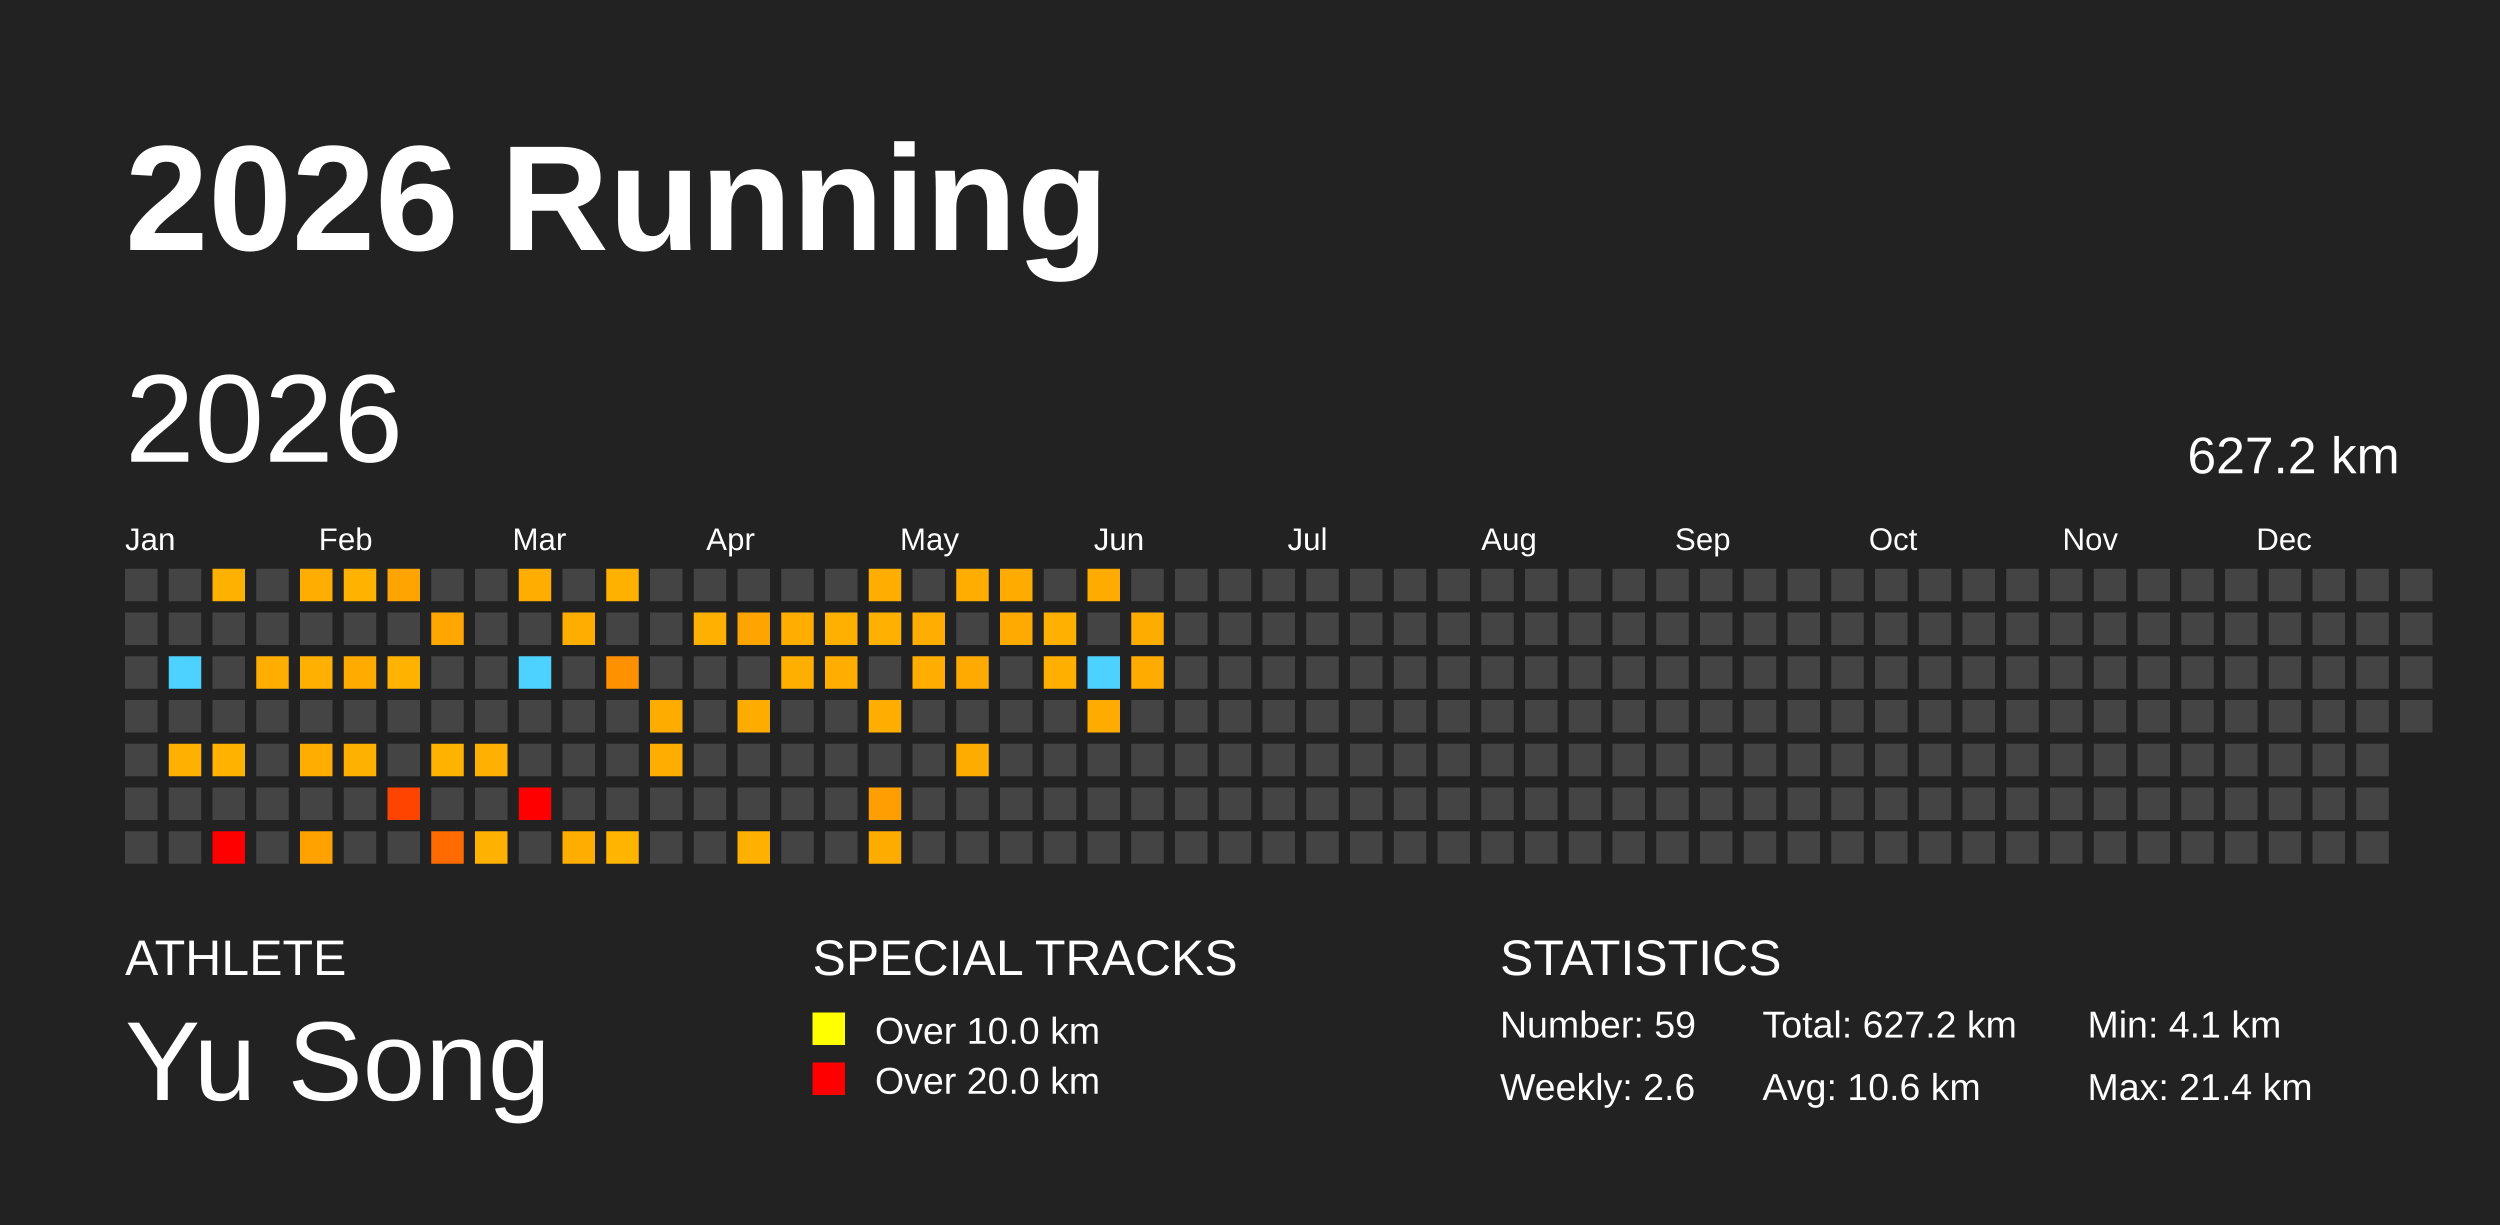
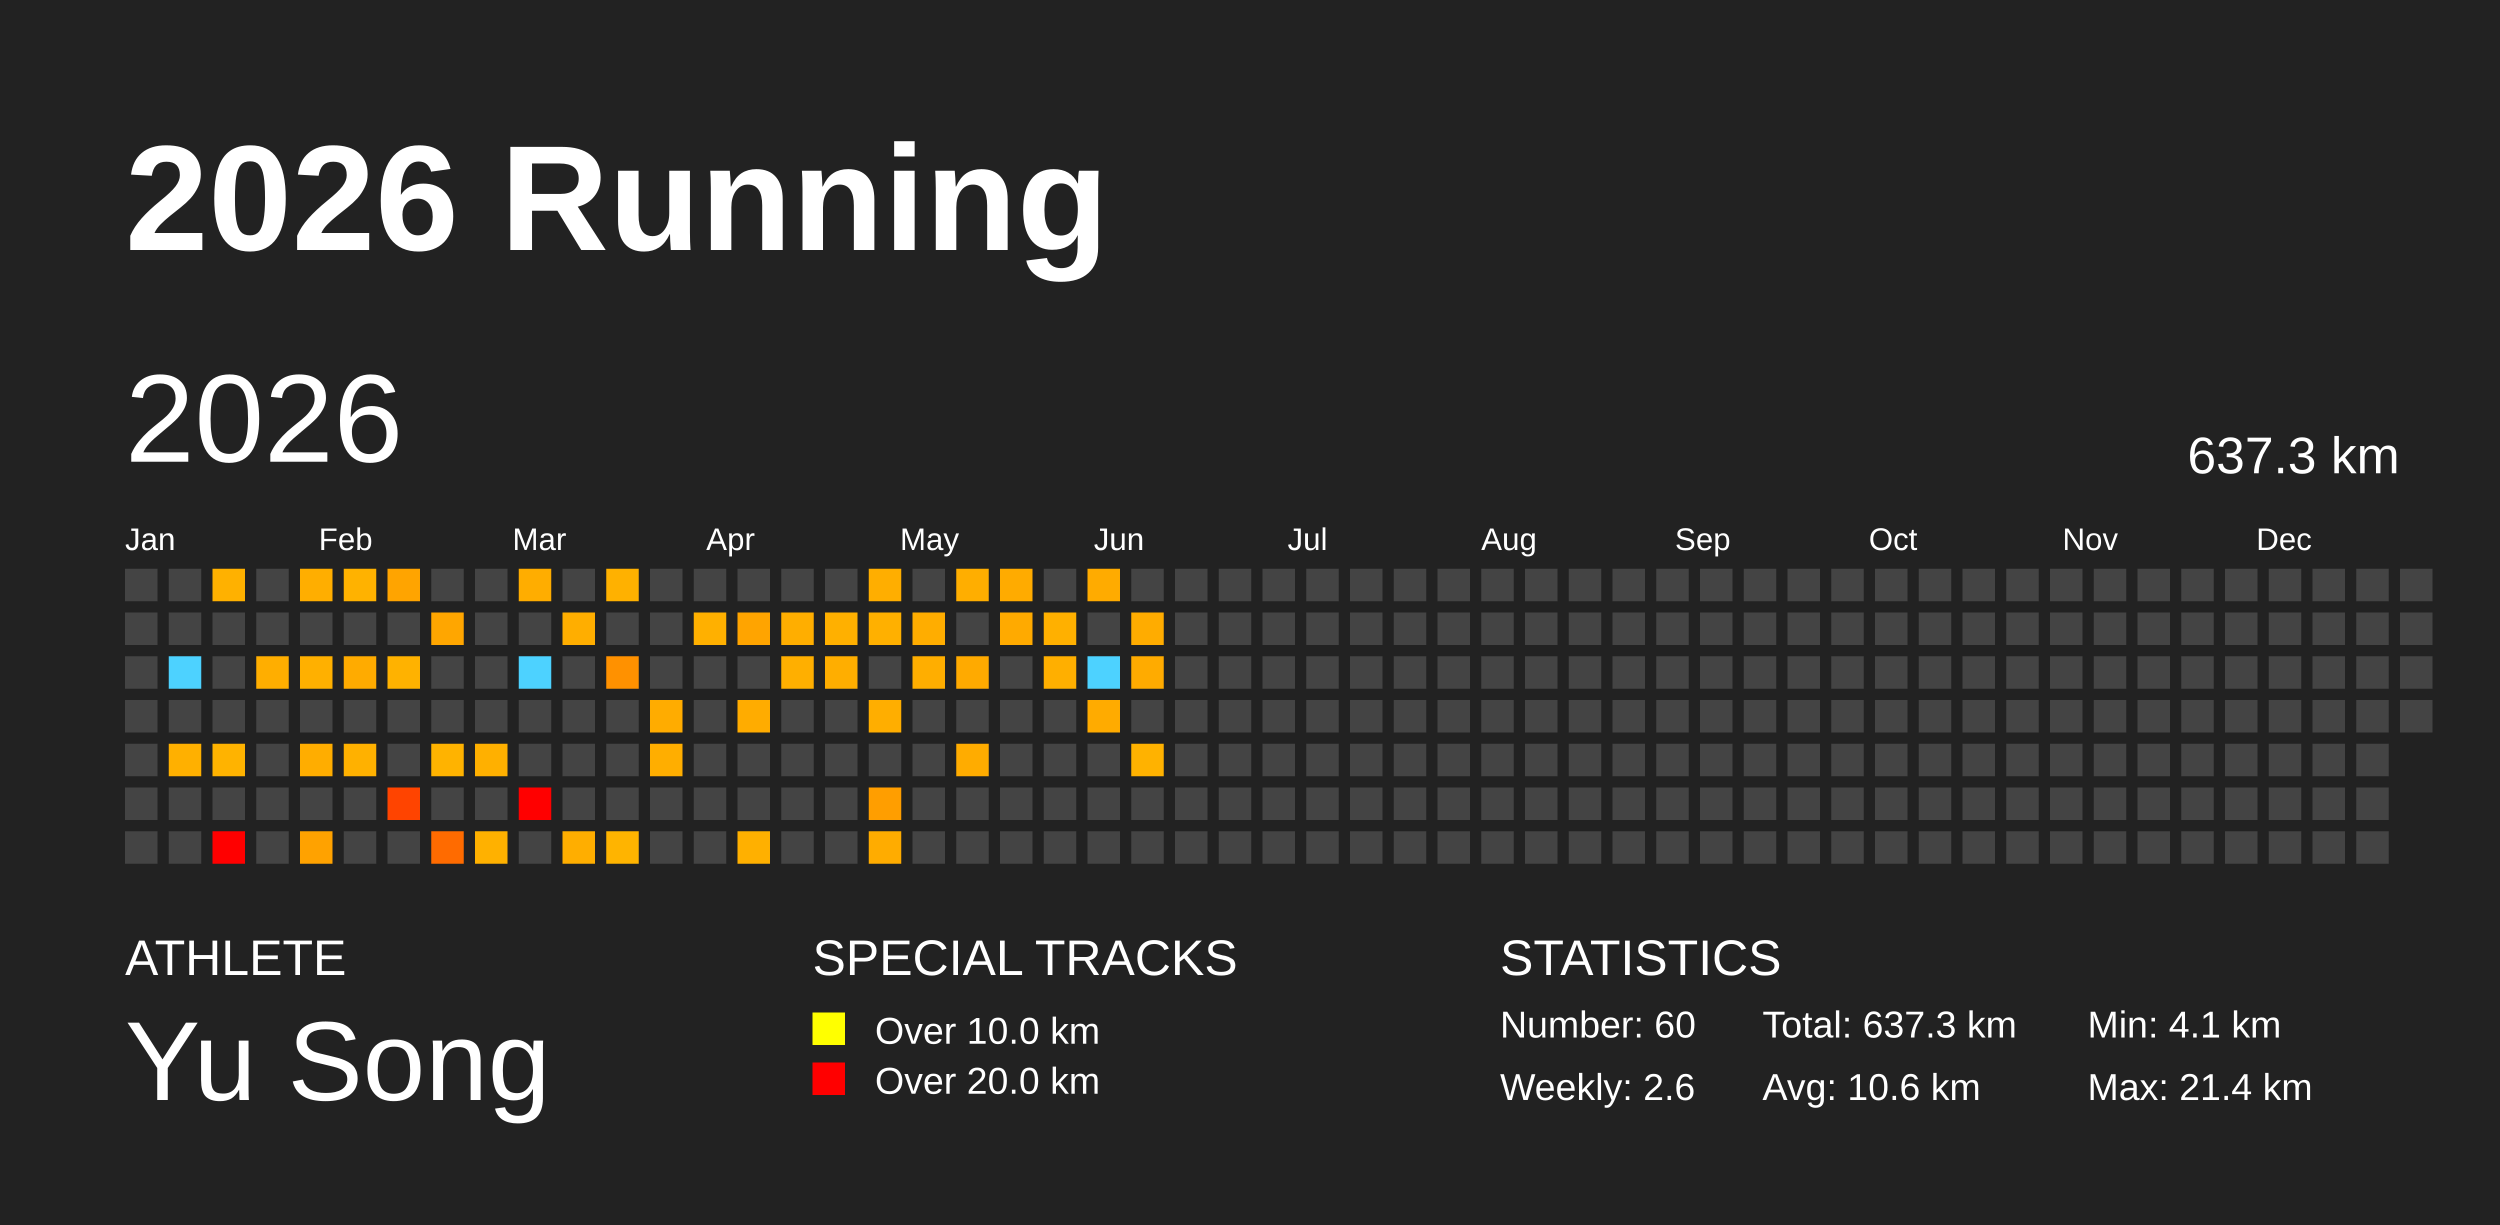
<svg xmlns="http://www.w3.org/2000/svg" baseProfile="full" height="98mm" version="1.1" viewBox="0,0,200,98" width="200mm">
  <defs />
  <rect fill="#222222" height="98" width="200" x="0" y="0" />
  <text fill="#FFFFFF" style="font-size:12px; font-family:Arial; font-weight:bold;" x="10" y="20">2026 Running</text>
  <text fill="#FFFFFF" style="font-size:4px; font-family:Arial" x="10" y="78">ATHLETE</text>
  <text fill="#FFFFFF" style="font-size:9px; font-family:Arial" x="10" y="88">Yu Song</text>
  <text fill="#FFFFFF" style="font-size:4px; font-family:Arial" x="65" y="78">SPECIAL TRACKS</text>
  <rect fill="yellow" height="2.6" width="2.6" x="65" y="81" />
  <text fill="#FFFFFF" style="font-size:3px; font-family:Arial" x="70" y="83.5">Over 10.0 km</text>
  <rect fill="red" height="2.6" width="2.6" x="65" y="85" />
  <text fill="#FFFFFF" style="font-size:3px; font-family:Arial" x="70" y="87.5">Over 20.0 km</text>
  <text fill="#FFFFFF" style="font-size:4px; font-family:Arial" x="120" y="78">STATISTICS</text>
-   <text fill="#FFFFFF" style="font-size:3px; font-family:Arial" x="120" y="83">Number: 59</text>
+   <text fill="#FFFFFF" style="font-size:3px; font-family:Arial" x="120" y="83">Number: 60</text>
  <text fill="#FFFFFF" style="font-size:3px; font-family:Arial" x="120" y="88">Weekly: 2.6</text>
-   <text fill="#FFFFFF" style="font-size:3px; font-family:Arial" x="141" y="83">Total: 627.2 km</text>
+   <text fill="#FFFFFF" style="font-size:3px; font-family:Arial" x="141" y="83">Total: 637.3 km</text>
  <text fill="#FFFFFF" style="font-size:3px; font-family:Arial" x="141" y="88">Avg: 10.6 km</text>
  <text fill="#FFFFFF" style="font-size:3px; font-family:Arial" x="167" y="83">Min: 4.1 km</text>
  <text fill="#FFFFFF" style="font-size:3px; font-family:Arial" x="167" y="88">Max: 21.4 km</text>
  <text dominant-baseline="hanging" fill="#FFFFFF" style="font-size:10.0px; font-family:Arial;" x="10" y="30">2026</text>
-   <text dominant-baseline="hanging" fill="#FFFFFF" style="font-size:4.125px; font-family:Arial;" x="175" y="35">627.2 km</text>
+   <text dominant-baseline="hanging" fill="#FFFFFF" style="font-size:4.125px; font-family:Arial;" x="175" y="35">637.3 km</text>
  <text fill="#FFFFFF" style="font-size:2.5px; font-family:Arial" x="10.0" y="44">Jan</text>
  <text fill="#FFFFFF" style="font-size:2.5px; font-family:Arial" x="25.5" y="44">Feb</text>
  <text fill="#FFFFFF" style="font-size:2.5px; font-family:Arial" x="41.0" y="44">Mar</text>
  <text fill="#FFFFFF" style="font-size:2.5px; font-family:Arial" x="56.5" y="44">Apr</text>
  <text fill="#FFFFFF" style="font-size:2.5px; font-family:Arial" x="72.0" y="44">May</text>
  <text fill="#FFFFFF" style="font-size:2.5px; font-family:Arial" x="87.5" y="44">Jun</text>
  <text fill="#FFFFFF" style="font-size:2.5px; font-family:Arial" x="103.0" y="44">Jul</text>
  <text fill="#FFFFFF" style="font-size:2.5px; font-family:Arial" x="118.5" y="44">Aug</text>
  <text fill="#FFFFFF" style="font-size:2.5px; font-family:Arial" x="134.0" y="44">Sep</text>
  <text fill="#FFFFFF" style="font-size:2.5px; font-family:Arial" x="149.5" y="44">Oct</text>
  <text fill="#FFFFFF" style="font-size:2.5px; font-family:Arial" x="165.0" y="44">Nov</text>
  <text fill="#FFFFFF" style="font-size:2.5px; font-family:Arial" x="180.5" y="44">Dec</text>
  <rect fill="#444444" height="2.6" width="2.6" x="10.0" y="45.5" />
  <rect fill="#444444" height="2.6" width="2.6" x="10.0" y="49.0" />
  <rect fill="#444444" height="2.6" width="2.6" x="10.0" y="52.5" />
  <rect fill="#444444" height="2.6" width="2.6" x="10.0" y="56.0" />
  <rect fill="#444444" height="2.6" width="2.6" x="10.0" y="59.5" />
  <rect fill="#444444" height="2.6" width="2.6" x="10.0" y="63.0" />
  <rect fill="#444444" height="2.6" width="2.6" x="10.0" y="66.5" />
  <rect fill="#444444" height="2.6" width="2.6" x="13.5" y="45.5" />
  <rect fill="#444444" height="2.6" width="2.6" x="13.5" y="49.0" />
  <rect fill="#4dd2ff" height="2.6" width="2.6" x="13.5" y="52.5" />
  <rect fill="#444444" height="2.6" width="2.6" x="13.5" y="56.0" />
  <rect fill="#ffb000" height="2.6" width="2.6" x="13.5" y="59.5" />
  <rect fill="#444444" height="2.6" width="2.6" x="13.5" y="63.0" />
  <rect fill="#444444" height="2.6" width="2.6" x="13.5" y="66.5" />
  <rect fill="#ffb100" height="2.6" width="2.6" x="17.0" y="45.5" />
  <rect fill="#444444" height="2.6" width="2.6" x="17.0" y="49.0" />
  <rect fill="#444444" height="2.6" width="2.6" x="17.0" y="52.5" />
  <rect fill="#444444" height="2.6" width="2.6" x="17.0" y="56.0" />
  <rect fill="#ffb300" height="2.6" width="2.6" x="17.0" y="59.5" />
  <rect fill="#444444" height="2.6" width="2.6" x="17.0" y="63.0" />
  <rect fill="red" height="2.6" width="2.6" x="17.0" y="66.5" />
  <rect fill="#444444" height="2.6" width="2.6" x="20.5" y="45.5" />
  <rect fill="#444444" height="2.6" width="2.6" x="20.5" y="49.0" />
  <rect fill="#ffae00" height="2.6" width="2.6" x="20.5" y="52.5" />
  <rect fill="#444444" height="2.6" width="2.6" x="20.5" y="56.0" />
  <rect fill="#444444" height="2.6" width="2.6" x="20.5" y="59.5" />
  <rect fill="#444444" height="2.6" width="2.6" x="20.5" y="63.0" />
  <rect fill="#444444" height="2.6" width="2.6" x="20.5" y="66.5" />
  <rect fill="#ffae00" height="2.6" width="2.6" x="24.0" y="45.5" />
  <rect fill="#444444" height="2.6" width="2.6" x="24.0" y="49.0" />
  <rect fill="#ffb000" height="2.6" width="2.6" x="24.0" y="52.5" />
  <rect fill="#444444" height="2.6" width="2.6" x="24.0" y="56.0" />
  <rect fill="#ffad00" height="2.6" width="2.6" x="24.0" y="59.5" />
  <rect fill="#444444" height="2.6" width="2.6" x="24.0" y="63.0" />
  <rect fill="#ffa200" height="2.6" width="2.6" x="24.0" y="66.5" />
  <rect fill="#ffb200" height="2.6" width="2.6" x="27.5" y="45.5" />
  <rect fill="#444444" height="2.6" width="2.6" x="27.5" y="49.0" />
  <rect fill="#ffab00" height="2.6" width="2.6" x="27.5" y="52.5" />
  <rect fill="#444444" height="2.6" width="2.6" x="27.5" y="56.0" />
  <rect fill="#ffb100" height="2.6" width="2.6" x="27.5" y="59.5" />
  <rect fill="#444444" height="2.6" width="2.6" x="27.5" y="63.0" />
  <rect fill="#444444" height="2.6" width="2.6" x="27.5" y="66.5" />
  <rect fill="#ffa400" height="2.6" width="2.6" x="31.0" y="45.5" />
  <rect fill="#444444" height="2.6" width="2.6" x="31.0" y="49.0" />
  <rect fill="#ffb200" height="2.6" width="2.6" x="31.0" y="52.5" />
  <rect fill="#444444" height="2.6" width="2.6" x="31.0" y="56.0" />
  <rect fill="#444444" height="2.6" width="2.6" x="31.0" y="59.5" />
  <rect fill="#ff4400" height="2.6" width="2.6" x="31.0" y="63.0" />
  <rect fill="#444444" height="2.6" width="2.6" x="31.0" y="66.5" />
  <rect fill="#444444" height="2.6" width="2.6" x="34.5" y="45.5" />
  <rect fill="#ffa600" height="2.6" width="2.6" x="34.5" y="49.0" />
  <rect fill="#444444" height="2.6" width="2.6" x="34.5" y="52.5" />
  <rect fill="#444444" height="2.6" width="2.6" x="34.5" y="56.0" />
  <rect fill="#ffb300" height="2.6" width="2.6" x="34.5" y="59.5" />
  <rect fill="#444444" height="2.6" width="2.6" x="34.5" y="63.0" />
  <rect fill="#ff6b00" height="2.6" width="2.6" x="34.5" y="66.5" />
  <rect fill="#444444" height="2.6" width="2.6" x="38.0" y="45.5" />
  <rect fill="#444444" height="2.6" width="2.6" x="38.0" y="49.0" />
  <rect fill="#444444" height="2.6" width="2.6" x="38.0" y="52.5" />
  <rect fill="#444444" height="2.6" width="2.6" x="38.0" y="56.0" />
  <rect fill="#ffb000" height="2.6" width="2.6" x="38.0" y="59.5" />
  <rect fill="#444444" height="2.6" width="2.6" x="38.0" y="63.0" />
  <rect fill="#ffb100" height="2.6" width="2.6" x="38.0" y="66.5" />
  <rect fill="#ffad00" height="2.6" width="2.6" x="41.5" y="45.5" />
  <rect fill="#444444" height="2.6" width="2.6" x="41.5" y="49.0" />
  <rect fill="#4dd2ff" height="2.6" width="2.6" x="41.5" y="52.5" />
  <rect fill="#444444" height="2.6" width="2.6" x="41.5" y="56.0" />
  <rect fill="#444444" height="2.6" width="2.6" x="41.5" y="59.5" />
  <rect fill="red" height="2.6" width="2.6" x="41.5" y="63.0" />
  <rect fill="#444444" height="2.6" width="2.6" x="41.5" y="66.5" />
  <rect fill="#444444" height="2.6" width="2.6" x="45.0" y="45.5" />
  <rect fill="#ffae00" height="2.6" width="2.6" x="45.0" y="49.0" />
  <rect fill="#444444" height="2.6" width="2.6" x="45.0" y="52.5" />
  <rect fill="#444444" height="2.6" width="2.6" x="45.0" y="56.0" />
  <rect fill="#444444" height="2.6" width="2.6" x="45.0" y="59.5" />
  <rect fill="#444444" height="2.6" width="2.6" x="45.0" y="63.0" />
  <rect fill="#ffae00" height="2.6" width="2.6" x="45.0" y="66.5" />
  <rect fill="#ffb100" height="2.6" width="2.6" x="48.5" y="45.5" />
  <rect fill="#444444" height="2.6" width="2.6" x="48.5" y="49.0" />
  <rect fill="#ff9100" height="2.6" width="2.6" x="48.5" y="52.5" />
  <rect fill="#444444" height="2.6" width="2.6" x="48.5" y="56.0" />
  <rect fill="#444444" height="2.6" width="2.6" x="48.5" y="59.5" />
  <rect fill="#444444" height="2.6" width="2.6" x="48.5" y="63.0" />
  <rect fill="#ffb400" height="2.6" width="2.6" x="48.5" y="66.5" />
  <rect fill="#444444" height="2.6" width="2.6" x="52.0" y="45.5" />
  <rect fill="#444444" height="2.6" width="2.6" x="52.0" y="49.0" />
  <rect fill="#444444" height="2.6" width="2.6" x="52.0" y="52.5" />
  <rect fill="#ffac00" height="2.6" width="2.6" x="52.0" y="56.0" />
  <rect fill="#ffae00" height="2.6" width="2.6" x="52.0" y="59.5" />
  <rect fill="#444444" height="2.6" width="2.6" x="52.0" y="63.0" />
  <rect fill="#444444" height="2.6" width="2.6" x="52.0" y="66.5" />
  <rect fill="#444444" height="2.6" width="2.6" x="55.5" y="45.5" />
  <rect fill="#ffb000" height="2.6" width="2.6" x="55.5" y="49.0" />
  <rect fill="#444444" height="2.6" width="2.6" x="55.5" y="52.5" />
  <rect fill="#444444" height="2.6" width="2.6" x="55.5" y="56.0" />
  <rect fill="#444444" height="2.6" width="2.6" x="55.5" y="59.5" />
  <rect fill="#444444" height="2.6" width="2.6" x="55.5" y="63.0" />
  <rect fill="#444444" height="2.6" width="2.6" x="55.5" y="66.5" />
  <rect fill="#444444" height="2.6" width="2.6" x="59.0" y="45.5" />
  <rect fill="#ffa400" height="2.6" width="2.6" x="59.0" y="49.0" />
  <rect fill="#444444" height="2.6" width="2.6" x="59.0" y="52.5" />
  <rect fill="#ffac00" height="2.6" width="2.6" x="59.0" y="56.0" />
  <rect fill="#444444" height="2.6" width="2.6" x="59.0" y="59.5" />
  <rect fill="#444444" height="2.6" width="2.6" x="59.0" y="63.0" />
  <rect fill="#ffb000" height="2.6" width="2.6" x="59.0" y="66.5" />
  <rect fill="#444444" height="2.6" width="2.6" x="62.5" y="45.5" />
  <rect fill="#ffae00" height="2.6" width="2.6" x="62.5" y="49.0" />
  <rect fill="#ffaf00" height="2.6" width="2.6" x="62.5" y="52.5" />
  <rect fill="#444444" height="2.6" width="2.6" x="62.5" y="56.0" />
  <rect fill="#444444" height="2.6" width="2.6" x="62.5" y="59.5" />
  <rect fill="#444444" height="2.6" width="2.6" x="62.5" y="63.0" />
  <rect fill="#444444" height="2.6" width="2.6" x="62.5" y="66.5" />
  <rect fill="#444444" height="2.6" width="2.6" x="66.0" y="45.5" />
  <rect fill="#ffb000" height="2.6" width="2.6" x="66.0" y="49.0" />
  <rect fill="#ffae00" height="2.6" width="2.6" x="66.0" y="52.5" />
  <rect fill="#444444" height="2.6" width="2.6" x="66.0" y="56.0" />
  <rect fill="#444444" height="2.6" width="2.6" x="66.0" y="59.5" />
  <rect fill="#444444" height="2.6" width="2.6" x="66.0" y="63.0" />
  <rect fill="#444444" height="2.6" width="2.6" x="66.0" y="66.5" />
  <rect fill="#ffae00" height="2.6" width="2.6" x="69.5" y="45.5" />
  <rect fill="#ffb000" height="2.6" width="2.6" x="69.5" y="49.0" />
  <rect fill="#444444" height="2.6" width="2.6" x="69.5" y="52.5" />
  <rect fill="#ffae00" height="2.6" width="2.6" x="69.5" y="56.0" />
  <rect fill="#444444" height="2.6" width="2.6" x="69.5" y="59.5" />
  <rect fill="#ff9e00" height="2.6" width="2.6" x="69.5" y="63.0" />
  <rect fill="#ffac00" height="2.6" width="2.6" x="69.5" y="66.5" />
  <rect fill="#444444" height="2.6" width="2.6" x="73.0" y="45.5" />
  <rect fill="#ffad00" height="2.6" width="2.6" x="73.0" y="49.0" />
  <rect fill="#ffae00" height="2.6" width="2.6" x="73.0" y="52.5" />
  <rect fill="#444444" height="2.6" width="2.6" x="73.0" y="56.0" />
  <rect fill="#444444" height="2.6" width="2.6" x="73.0" y="59.5" />
  <rect fill="#444444" height="2.6" width="2.6" x="73.0" y="63.0" />
  <rect fill="#444444" height="2.6" width="2.6" x="73.0" y="66.5" />
  <rect fill="#ffae00" height="2.6" width="2.6" x="76.5" y="45.5" />
  <rect fill="#444444" height="2.6" width="2.6" x="76.5" y="49.0" />
  <rect fill="#ffaa00" height="2.6" width="2.6" x="76.5" y="52.5" />
  <rect fill="#444444" height="2.6" width="2.6" x="76.5" y="56.0" />
  <rect fill="#ffac00" height="2.6" width="2.6" x="76.5" y="59.5" />
  <rect fill="#444444" height="2.6" width="2.6" x="76.5" y="63.0" />
  <rect fill="#444444" height="2.6" width="2.6" x="76.5" y="66.5" />
  <rect fill="#ffab00" height="2.6" width="2.6" x="80.0" y="45.5" />
  <rect fill="#ffaa00" height="2.6" width="2.6" x="80.0" y="49.0" />
  <rect fill="#444444" height="2.6" width="2.6" x="80.0" y="52.5" />
  <rect fill="#444444" height="2.6" width="2.6" x="80.0" y="56.0" />
  <rect fill="#444444" height="2.6" width="2.6" x="80.0" y="59.5" />
  <rect fill="#444444" height="2.6" width="2.6" x="80.0" y="63.0" />
  <rect fill="#444444" height="2.6" width="2.6" x="80.0" y="66.5" />
  <rect fill="#444444" height="2.6" width="2.6" x="83.5" y="45.5" />
  <rect fill="#ffb000" height="2.6" width="2.6" x="83.5" y="49.0" />
  <rect fill="#ffaf00" height="2.6" width="2.6" x="83.5" y="52.5" />
  <rect fill="#444444" height="2.6" width="2.6" x="83.5" y="56.0" />
  <rect fill="#444444" height="2.6" width="2.6" x="83.5" y="59.5" />
  <rect fill="#444444" height="2.6" width="2.6" x="83.5" y="63.0" />
  <rect fill="#444444" height="2.6" width="2.6" x="83.5" y="66.5" />
  <rect fill="#ffab00" height="2.6" width="2.6" x="87.0" y="45.5" />
  <rect fill="#444444" height="2.6" width="2.6" x="87.0" y="49.0" />
  <rect fill="#4dd2ff" height="2.6" width="2.6" x="87.0" y="52.5" />
  <rect fill="#ffab00" height="2.6" width="2.6" x="87.0" y="56.0" />
  <rect fill="#444444" height="2.6" width="2.6" x="87.0" y="59.5" />
  <rect fill="#444444" height="2.6" width="2.6" x="87.0" y="63.0" />
  <rect fill="#444444" height="2.6" width="2.6" x="87.0" y="66.5" />
  <rect fill="#444444" height="2.6" width="2.6" x="90.5" y="45.5" />
  <rect fill="#ffac00" height="2.6" width="2.6" x="90.5" y="49.0" />
  <rect fill="#ffab00" height="2.6" width="2.6" x="90.5" y="52.5" />
  <rect fill="#444444" height="2.6" width="2.6" x="90.5" y="56.0" />
-   <rect fill="#444444" height="2.6" width="2.6" x="90.5" y="59.5" />
+   <rect fill="#ffb200" height="2.6" width="2.6" x="90.5" y="59.5" />
  <rect fill="#444444" height="2.6" width="2.6" x="90.5" y="63.0" />
  <rect fill="#444444" height="2.6" width="2.6" x="90.5" y="66.5" />
  <rect fill="#444444" height="2.6" width="2.6" x="94.0" y="45.5" />
  <rect fill="#444444" height="2.6" width="2.6" x="94.0" y="49.0" />
  <rect fill="#444444" height="2.6" width="2.6" x="94.0" y="52.5" />
  <rect fill="#444444" height="2.6" width="2.6" x="94.0" y="56.0" />
  <rect fill="#444444" height="2.6" width="2.6" x="94.0" y="59.5" />
  <rect fill="#444444" height="2.6" width="2.6" x="94.0" y="63.0" />
  <rect fill="#444444" height="2.6" width="2.6" x="94.0" y="66.5" />
  <rect fill="#444444" height="2.6" width="2.6" x="97.5" y="45.5" />
  <rect fill="#444444" height="2.6" width="2.6" x="97.5" y="49.0" />
  <rect fill="#444444" height="2.6" width="2.6" x="97.5" y="52.5" />
  <rect fill="#444444" height="2.6" width="2.6" x="97.5" y="56.0" />
  <rect fill="#444444" height="2.6" width="2.6" x="97.5" y="59.5" />
  <rect fill="#444444" height="2.6" width="2.6" x="97.5" y="63.0" />
  <rect fill="#444444" height="2.6" width="2.6" x="97.5" y="66.5" />
  <rect fill="#444444" height="2.6" width="2.6" x="101.0" y="45.5" />
  <rect fill="#444444" height="2.6" width="2.6" x="101.0" y="49.0" />
  <rect fill="#444444" height="2.6" width="2.6" x="101.0" y="52.5" />
  <rect fill="#444444" height="2.6" width="2.6" x="101.0" y="56.0" />
  <rect fill="#444444" height="2.6" width="2.6" x="101.0" y="59.5" />
  <rect fill="#444444" height="2.6" width="2.6" x="101.0" y="63.0" />
  <rect fill="#444444" height="2.6" width="2.6" x="101.0" y="66.5" />
  <rect fill="#444444" height="2.6" width="2.6" x="104.5" y="45.5" />
  <rect fill="#444444" height="2.6" width="2.6" x="104.5" y="49.0" />
  <rect fill="#444444" height="2.6" width="2.6" x="104.5" y="52.5" />
  <rect fill="#444444" height="2.6" width="2.6" x="104.5" y="56.0" />
  <rect fill="#444444" height="2.6" width="2.6" x="104.5" y="59.5" />
  <rect fill="#444444" height="2.6" width="2.6" x="104.5" y="63.0" />
  <rect fill="#444444" height="2.6" width="2.6" x="104.5" y="66.5" />
  <rect fill="#444444" height="2.6" width="2.6" x="108.0" y="45.5" />
  <rect fill="#444444" height="2.6" width="2.6" x="108.0" y="49.0" />
  <rect fill="#444444" height="2.6" width="2.6" x="108.0" y="52.5" />
  <rect fill="#444444" height="2.6" width="2.6" x="108.0" y="56.0" />
  <rect fill="#444444" height="2.6" width="2.6" x="108.0" y="59.5" />
  <rect fill="#444444" height="2.6" width="2.6" x="108.0" y="63.0" />
  <rect fill="#444444" height="2.6" width="2.6" x="108.0" y="66.5" />
  <rect fill="#444444" height="2.6" width="2.6" x="111.5" y="45.5" />
  <rect fill="#444444" height="2.6" width="2.6" x="111.5" y="49.0" />
  <rect fill="#444444" height="2.6" width="2.6" x="111.5" y="52.5" />
  <rect fill="#444444" height="2.6" width="2.6" x="111.5" y="56.0" />
  <rect fill="#444444" height="2.6" width="2.6" x="111.5" y="59.5" />
  <rect fill="#444444" height="2.6" width="2.6" x="111.5" y="63.0" />
  <rect fill="#444444" height="2.6" width="2.6" x="111.5" y="66.5" />
  <rect fill="#444444" height="2.6" width="2.6" x="115.0" y="45.5" />
  <rect fill="#444444" height="2.6" width="2.6" x="115.0" y="49.0" />
  <rect fill="#444444" height="2.6" width="2.6" x="115.0" y="52.5" />
  <rect fill="#444444" height="2.6" width="2.6" x="115.0" y="56.0" />
  <rect fill="#444444" height="2.6" width="2.6" x="115.0" y="59.5" />
  <rect fill="#444444" height="2.6" width="2.6" x="115.0" y="63.0" />
  <rect fill="#444444" height="2.6" width="2.6" x="115.0" y="66.5" />
  <rect fill="#444444" height="2.6" width="2.6" x="118.5" y="45.5" />
  <rect fill="#444444" height="2.6" width="2.6" x="118.5" y="49.0" />
  <rect fill="#444444" height="2.6" width="2.6" x="118.5" y="52.5" />
  <rect fill="#444444" height="2.6" width="2.6" x="118.5" y="56.0" />
  <rect fill="#444444" height="2.6" width="2.6" x="118.5" y="59.5" />
  <rect fill="#444444" height="2.6" width="2.6" x="118.5" y="63.0" />
  <rect fill="#444444" height="2.6" width="2.6" x="118.5" y="66.5" />
  <rect fill="#444444" height="2.6" width="2.6" x="122.0" y="45.5" />
  <rect fill="#444444" height="2.6" width="2.6" x="122.0" y="49.0" />
  <rect fill="#444444" height="2.6" width="2.6" x="122.0" y="52.5" />
  <rect fill="#444444" height="2.6" width="2.6" x="122.0" y="56.0" />
  <rect fill="#444444" height="2.6" width="2.6" x="122.0" y="59.5" />
  <rect fill="#444444" height="2.6" width="2.6" x="122.0" y="63.0" />
  <rect fill="#444444" height="2.6" width="2.6" x="122.0" y="66.5" />
  <rect fill="#444444" height="2.6" width="2.6" x="125.5" y="45.5" />
  <rect fill="#444444" height="2.6" width="2.6" x="125.5" y="49.0" />
  <rect fill="#444444" height="2.6" width="2.6" x="125.5" y="52.5" />
  <rect fill="#444444" height="2.6" width="2.6" x="125.5" y="56.0" />
  <rect fill="#444444" height="2.6" width="2.6" x="125.5" y="59.5" />
  <rect fill="#444444" height="2.6" width="2.6" x="125.5" y="63.0" />
  <rect fill="#444444" height="2.6" width="2.6" x="125.5" y="66.5" />
  <rect fill="#444444" height="2.6" width="2.6" x="129.0" y="45.5" />
  <rect fill="#444444" height="2.6" width="2.6" x="129.0" y="49.0" />
  <rect fill="#444444" height="2.6" width="2.6" x="129.0" y="52.5" />
  <rect fill="#444444" height="2.6" width="2.6" x="129.0" y="56.0" />
  <rect fill="#444444" height="2.6" width="2.6" x="129.0" y="59.5" />
  <rect fill="#444444" height="2.6" width="2.6" x="129.0" y="63.0" />
  <rect fill="#444444" height="2.6" width="2.6" x="129.0" y="66.5" />
  <rect fill="#444444" height="2.6" width="2.6" x="132.5" y="45.5" />
  <rect fill="#444444" height="2.6" width="2.6" x="132.5" y="49.0" />
  <rect fill="#444444" height="2.6" width="2.6" x="132.5" y="52.5" />
  <rect fill="#444444" height="2.6" width="2.6" x="132.5" y="56.0" />
  <rect fill="#444444" height="2.6" width="2.6" x="132.5" y="59.5" />
  <rect fill="#444444" height="2.6" width="2.6" x="132.5" y="63.0" />
  <rect fill="#444444" height="2.6" width="2.6" x="132.5" y="66.5" />
  <rect fill="#444444" height="2.6" width="2.6" x="136.0" y="45.5" />
  <rect fill="#444444" height="2.6" width="2.6" x="136.0" y="49.0" />
  <rect fill="#444444" height="2.6" width="2.6" x="136.0" y="52.5" />
  <rect fill="#444444" height="2.6" width="2.6" x="136.0" y="56.0" />
  <rect fill="#444444" height="2.6" width="2.6" x="136.0" y="59.5" />
  <rect fill="#444444" height="2.6" width="2.6" x="136.0" y="63.0" />
  <rect fill="#444444" height="2.6" width="2.6" x="136.0" y="66.5" />
  <rect fill="#444444" height="2.6" width="2.6" x="139.5" y="45.5" />
  <rect fill="#444444" height="2.6" width="2.6" x="139.5" y="49.0" />
  <rect fill="#444444" height="2.6" width="2.6" x="139.5" y="52.5" />
  <rect fill="#444444" height="2.6" width="2.6" x="139.5" y="56.0" />
  <rect fill="#444444" height="2.6" width="2.6" x="139.5" y="59.5" />
  <rect fill="#444444" height="2.6" width="2.6" x="139.5" y="63.0" />
  <rect fill="#444444" height="2.6" width="2.6" x="139.5" y="66.5" />
  <rect fill="#444444" height="2.6" width="2.6" x="143.0" y="45.5" />
  <rect fill="#444444" height="2.6" width="2.6" x="143.0" y="49.0" />
  <rect fill="#444444" height="2.6" width="2.6" x="143.0" y="52.5" />
  <rect fill="#444444" height="2.6" width="2.6" x="143.0" y="56.0" />
  <rect fill="#444444" height="2.6" width="2.6" x="143.0" y="59.5" />
  <rect fill="#444444" height="2.6" width="2.6" x="143.0" y="63.0" />
  <rect fill="#444444" height="2.6" width="2.6" x="143.0" y="66.5" />
  <rect fill="#444444" height="2.6" width="2.6" x="146.5" y="45.5" />
  <rect fill="#444444" height="2.6" width="2.6" x="146.5" y="49.0" />
  <rect fill="#444444" height="2.6" width="2.6" x="146.5" y="52.5" />
  <rect fill="#444444" height="2.6" width="2.6" x="146.5" y="56.0" />
  <rect fill="#444444" height="2.6" width="2.6" x="146.5" y="59.5" />
  <rect fill="#444444" height="2.6" width="2.6" x="146.5" y="63.0" />
  <rect fill="#444444" height="2.6" width="2.6" x="146.5" y="66.5" />
  <rect fill="#444444" height="2.6" width="2.6" x="150.0" y="45.5" />
  <rect fill="#444444" height="2.6" width="2.6" x="150.0" y="49.0" />
  <rect fill="#444444" height="2.6" width="2.6" x="150.0" y="52.5" />
  <rect fill="#444444" height="2.6" width="2.6" x="150.0" y="56.0" />
  <rect fill="#444444" height="2.6" width="2.6" x="150.0" y="59.5" />
  <rect fill="#444444" height="2.6" width="2.6" x="150.0" y="63.0" />
  <rect fill="#444444" height="2.6" width="2.6" x="150.0" y="66.5" />
  <rect fill="#444444" height="2.6" width="2.6" x="153.5" y="45.5" />
  <rect fill="#444444" height="2.6" width="2.6" x="153.5" y="49.0" />
  <rect fill="#444444" height="2.6" width="2.6" x="153.5" y="52.5" />
  <rect fill="#444444" height="2.6" width="2.6" x="153.5" y="56.0" />
  <rect fill="#444444" height="2.6" width="2.6" x="153.5" y="59.5" />
  <rect fill="#444444" height="2.6" width="2.6" x="153.5" y="63.0" />
  <rect fill="#444444" height="2.6" width="2.6" x="153.5" y="66.5" />
  <rect fill="#444444" height="2.6" width="2.6" x="157.0" y="45.5" />
  <rect fill="#444444" height="2.6" width="2.6" x="157.0" y="49.0" />
  <rect fill="#444444" height="2.6" width="2.6" x="157.0" y="52.5" />
  <rect fill="#444444" height="2.6" width="2.6" x="157.0" y="56.0" />
  <rect fill="#444444" height="2.6" width="2.6" x="157.0" y="59.5" />
  <rect fill="#444444" height="2.6" width="2.6" x="157.0" y="63.0" />
  <rect fill="#444444" height="2.6" width="2.6" x="157.0" y="66.5" />
  <rect fill="#444444" height="2.6" width="2.6" x="160.5" y="45.5" />
  <rect fill="#444444" height="2.6" width="2.6" x="160.5" y="49.0" />
  <rect fill="#444444" height="2.6" width="2.6" x="160.5" y="52.5" />
  <rect fill="#444444" height="2.6" width="2.6" x="160.5" y="56.0" />
  <rect fill="#444444" height="2.6" width="2.6" x="160.5" y="59.5" />
  <rect fill="#444444" height="2.6" width="2.6" x="160.5" y="63.0" />
  <rect fill="#444444" height="2.6" width="2.6" x="160.5" y="66.5" />
  <rect fill="#444444" height="2.6" width="2.6" x="164.0" y="45.5" />
  <rect fill="#444444" height="2.6" width="2.6" x="164.0" y="49.0" />
  <rect fill="#444444" height="2.6" width="2.6" x="164.0" y="52.5" />
  <rect fill="#444444" height="2.6" width="2.6" x="164.0" y="56.0" />
  <rect fill="#444444" height="2.6" width="2.6" x="164.0" y="59.5" />
  <rect fill="#444444" height="2.6" width="2.6" x="164.0" y="63.0" />
  <rect fill="#444444" height="2.6" width="2.6" x="164.0" y="66.5" />
  <rect fill="#444444" height="2.6" width="2.6" x="167.5" y="45.5" />
  <rect fill="#444444" height="2.6" width="2.6" x="167.5" y="49.0" />
  <rect fill="#444444" height="2.6" width="2.6" x="167.5" y="52.5" />
  <rect fill="#444444" height="2.6" width="2.6" x="167.5" y="56.0" />
  <rect fill="#444444" height="2.6" width="2.6" x="167.5" y="59.5" />
  <rect fill="#444444" height="2.6" width="2.6" x="167.5" y="63.0" />
  <rect fill="#444444" height="2.6" width="2.6" x="167.5" y="66.5" />
  <rect fill="#444444" height="2.6" width="2.6" x="171.0" y="45.5" />
  <rect fill="#444444" height="2.6" width="2.6" x="171.0" y="49.0" />
  <rect fill="#444444" height="2.6" width="2.6" x="171.0" y="52.5" />
  <rect fill="#444444" height="2.6" width="2.6" x="171.0" y="56.0" />
  <rect fill="#444444" height="2.6" width="2.6" x="171.0" y="59.5" />
  <rect fill="#444444" height="2.6" width="2.6" x="171.0" y="63.0" />
  <rect fill="#444444" height="2.6" width="2.6" x="171.0" y="66.5" />
  <rect fill="#444444" height="2.6" width="2.6" x="174.5" y="45.5" />
  <rect fill="#444444" height="2.6" width="2.6" x="174.5" y="49.0" />
  <rect fill="#444444" height="2.6" width="2.6" x="174.5" y="52.5" />
  <rect fill="#444444" height="2.6" width="2.6" x="174.5" y="56.0" />
  <rect fill="#444444" height="2.6" width="2.6" x="174.5" y="59.5" />
  <rect fill="#444444" height="2.6" width="2.6" x="174.5" y="63.0" />
  <rect fill="#444444" height="2.6" width="2.6" x="174.5" y="66.5" />
  <rect fill="#444444" height="2.6" width="2.6" x="178.0" y="45.5" />
  <rect fill="#444444" height="2.6" width="2.6" x="178.0" y="49.0" />
  <rect fill="#444444" height="2.6" width="2.6" x="178.0" y="52.5" />
  <rect fill="#444444" height="2.6" width="2.6" x="178.0" y="56.0" />
  <rect fill="#444444" height="2.6" width="2.6" x="178.0" y="59.5" />
  <rect fill="#444444" height="2.6" width="2.6" x="178.0" y="63.0" />
  <rect fill="#444444" height="2.6" width="2.6" x="178.0" y="66.5" />
  <rect fill="#444444" height="2.6" width="2.6" x="181.5" y="45.5" />
  <rect fill="#444444" height="2.6" width="2.6" x="181.5" y="49.0" />
  <rect fill="#444444" height="2.6" width="2.6" x="181.5" y="52.5" />
  <rect fill="#444444" height="2.6" width="2.6" x="181.5" y="56.0" />
  <rect fill="#444444" height="2.6" width="2.6" x="181.5" y="59.5" />
  <rect fill="#444444" height="2.6" width="2.6" x="181.5" y="63.0" />
  <rect fill="#444444" height="2.6" width="2.6" x="181.5" y="66.5" />
  <rect fill="#444444" height="2.6" width="2.6" x="185.0" y="45.5" />
  <rect fill="#444444" height="2.6" width="2.6" x="185.0" y="49.0" />
  <rect fill="#444444" height="2.6" width="2.6" x="185.0" y="52.5" />
  <rect fill="#444444" height="2.6" width="2.6" x="185.0" y="56.0" />
  <rect fill="#444444" height="2.6" width="2.6" x="185.0" y="59.5" />
  <rect fill="#444444" height="2.6" width="2.6" x="185.0" y="63.0" />
  <rect fill="#444444" height="2.6" width="2.6" x="185.0" y="66.5" />
  <rect fill="#444444" height="2.6" width="2.6" x="188.5" y="45.5" />
  <rect fill="#444444" height="2.6" width="2.6" x="188.5" y="49.0" />
  <rect fill="#444444" height="2.6" width="2.6" x="188.5" y="52.5" />
  <rect fill="#444444" height="2.6" width="2.6" x="188.5" y="56.0" />
  <rect fill="#444444" height="2.6" width="2.6" x="188.5" y="59.5" />
  <rect fill="#444444" height="2.6" width="2.6" x="188.5" y="63.0" />
  <rect fill="#444444" height="2.6" width="2.6" x="188.5" y="66.5" />
  <rect fill="#444444" height="2.6" width="2.6" x="192.0" y="45.5" />
  <rect fill="#444444" height="2.6" width="2.6" x="192.0" y="49.0" />
  <rect fill="#444444" height="2.6" width="2.6" x="192.0" y="52.5" />
  <rect fill="#444444" height="2.6" width="2.6" x="192.0" y="56.0" />
</svg>
